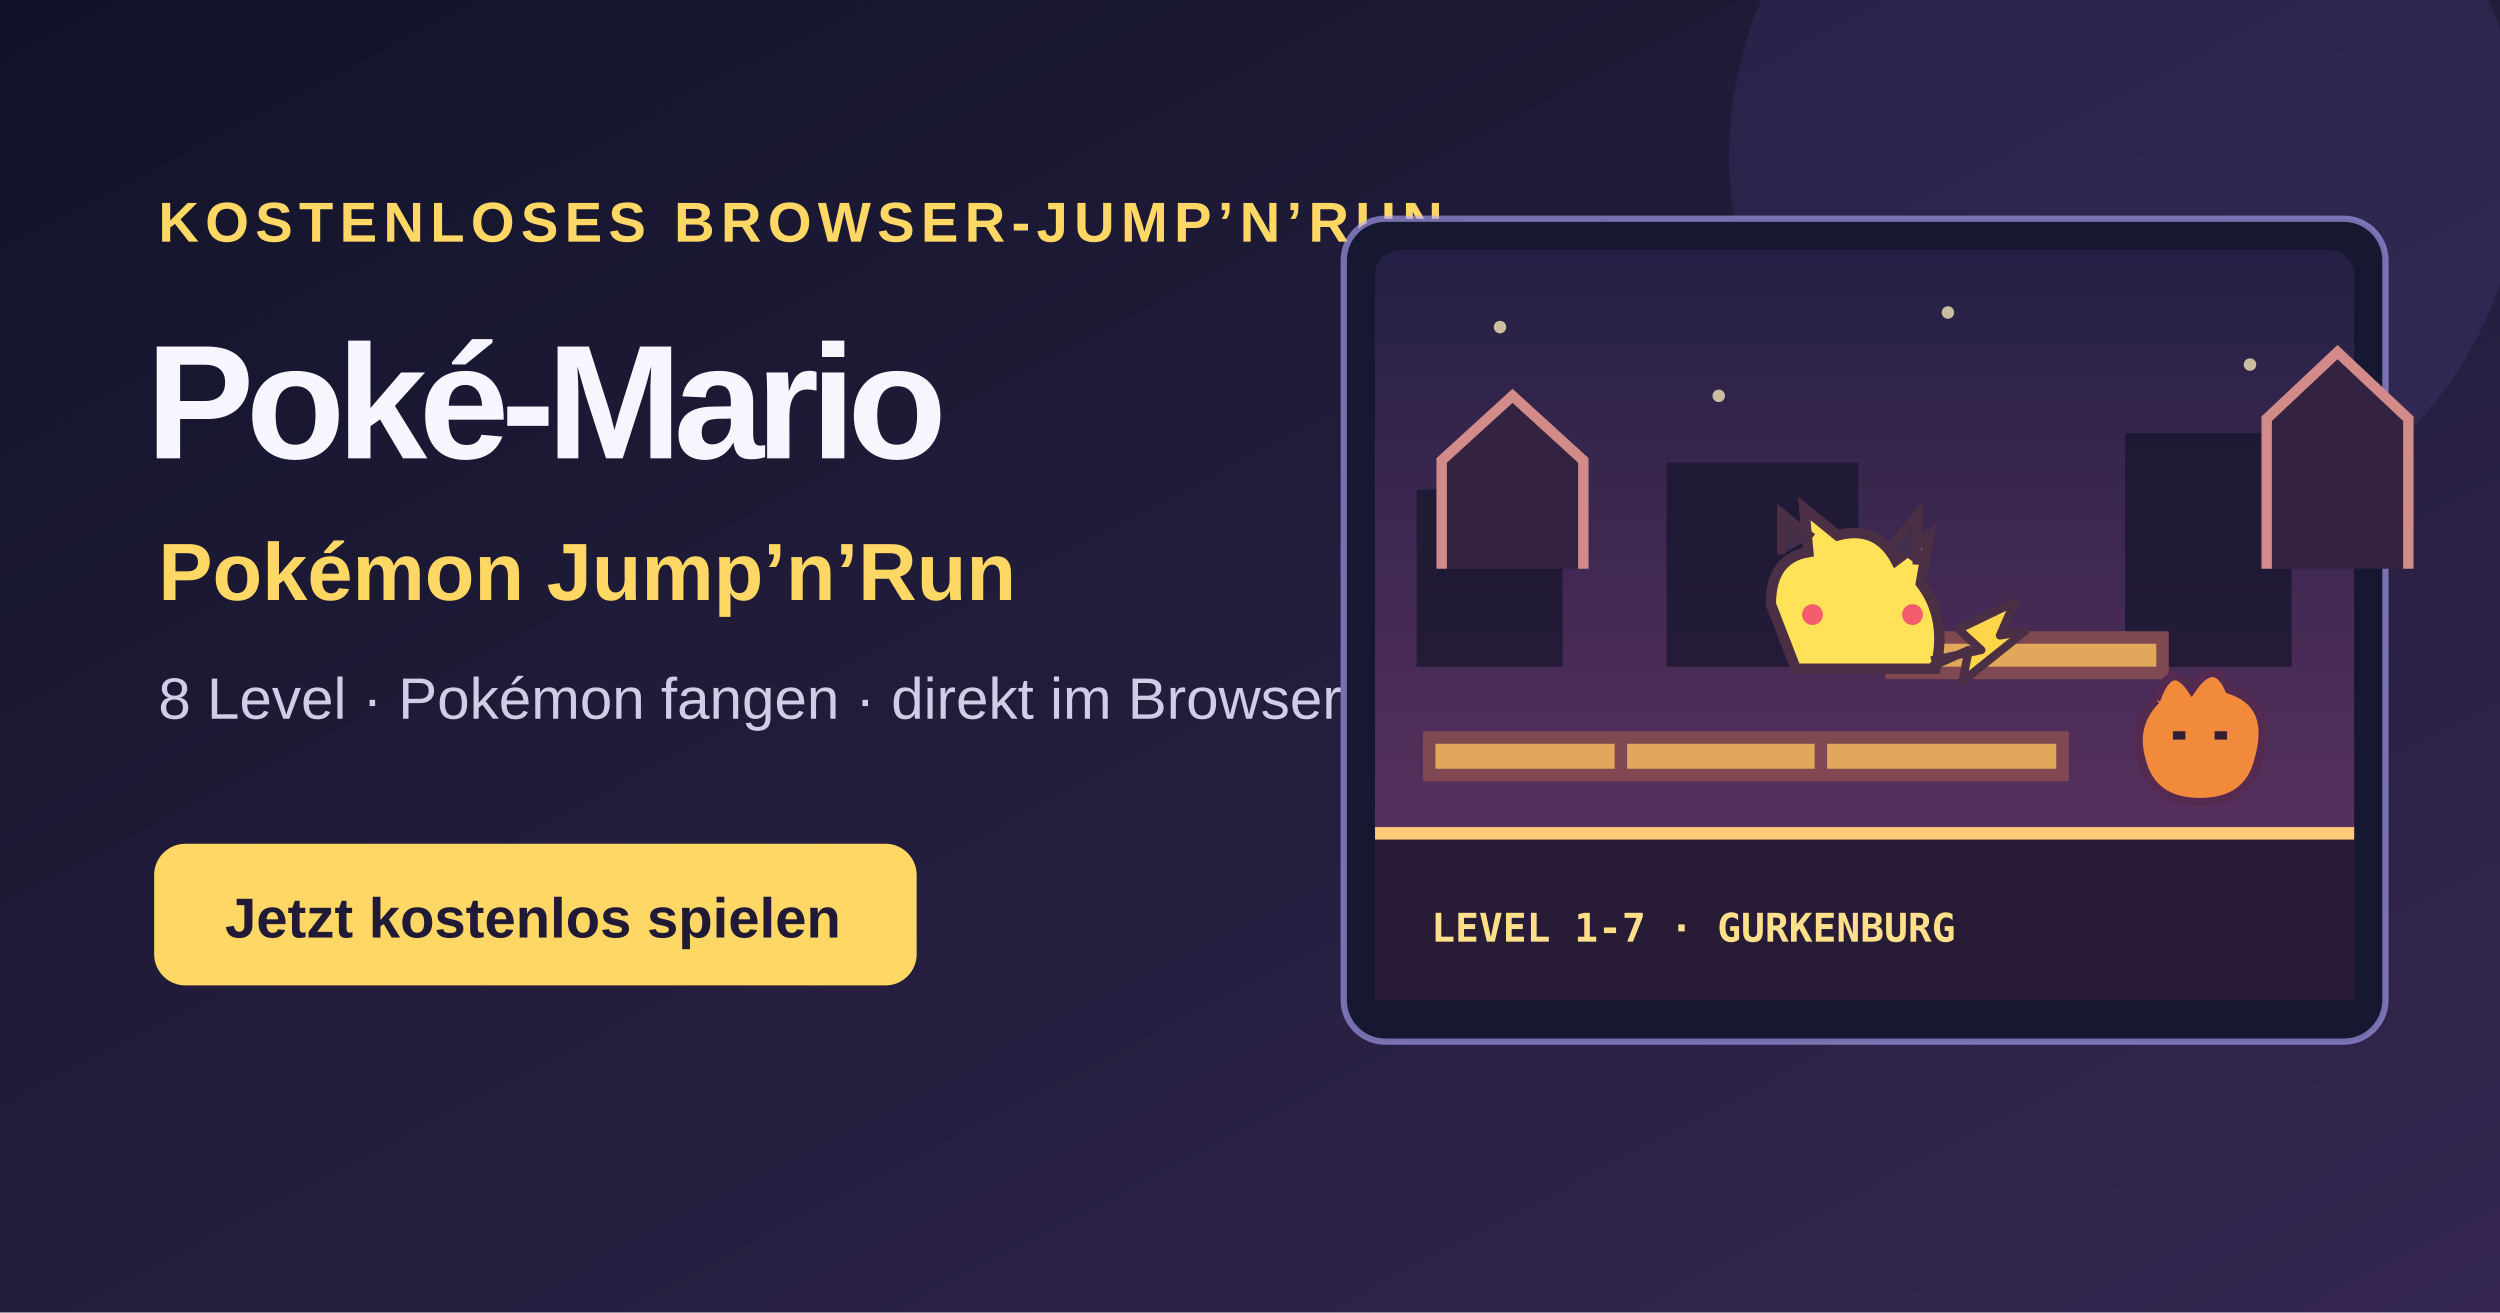
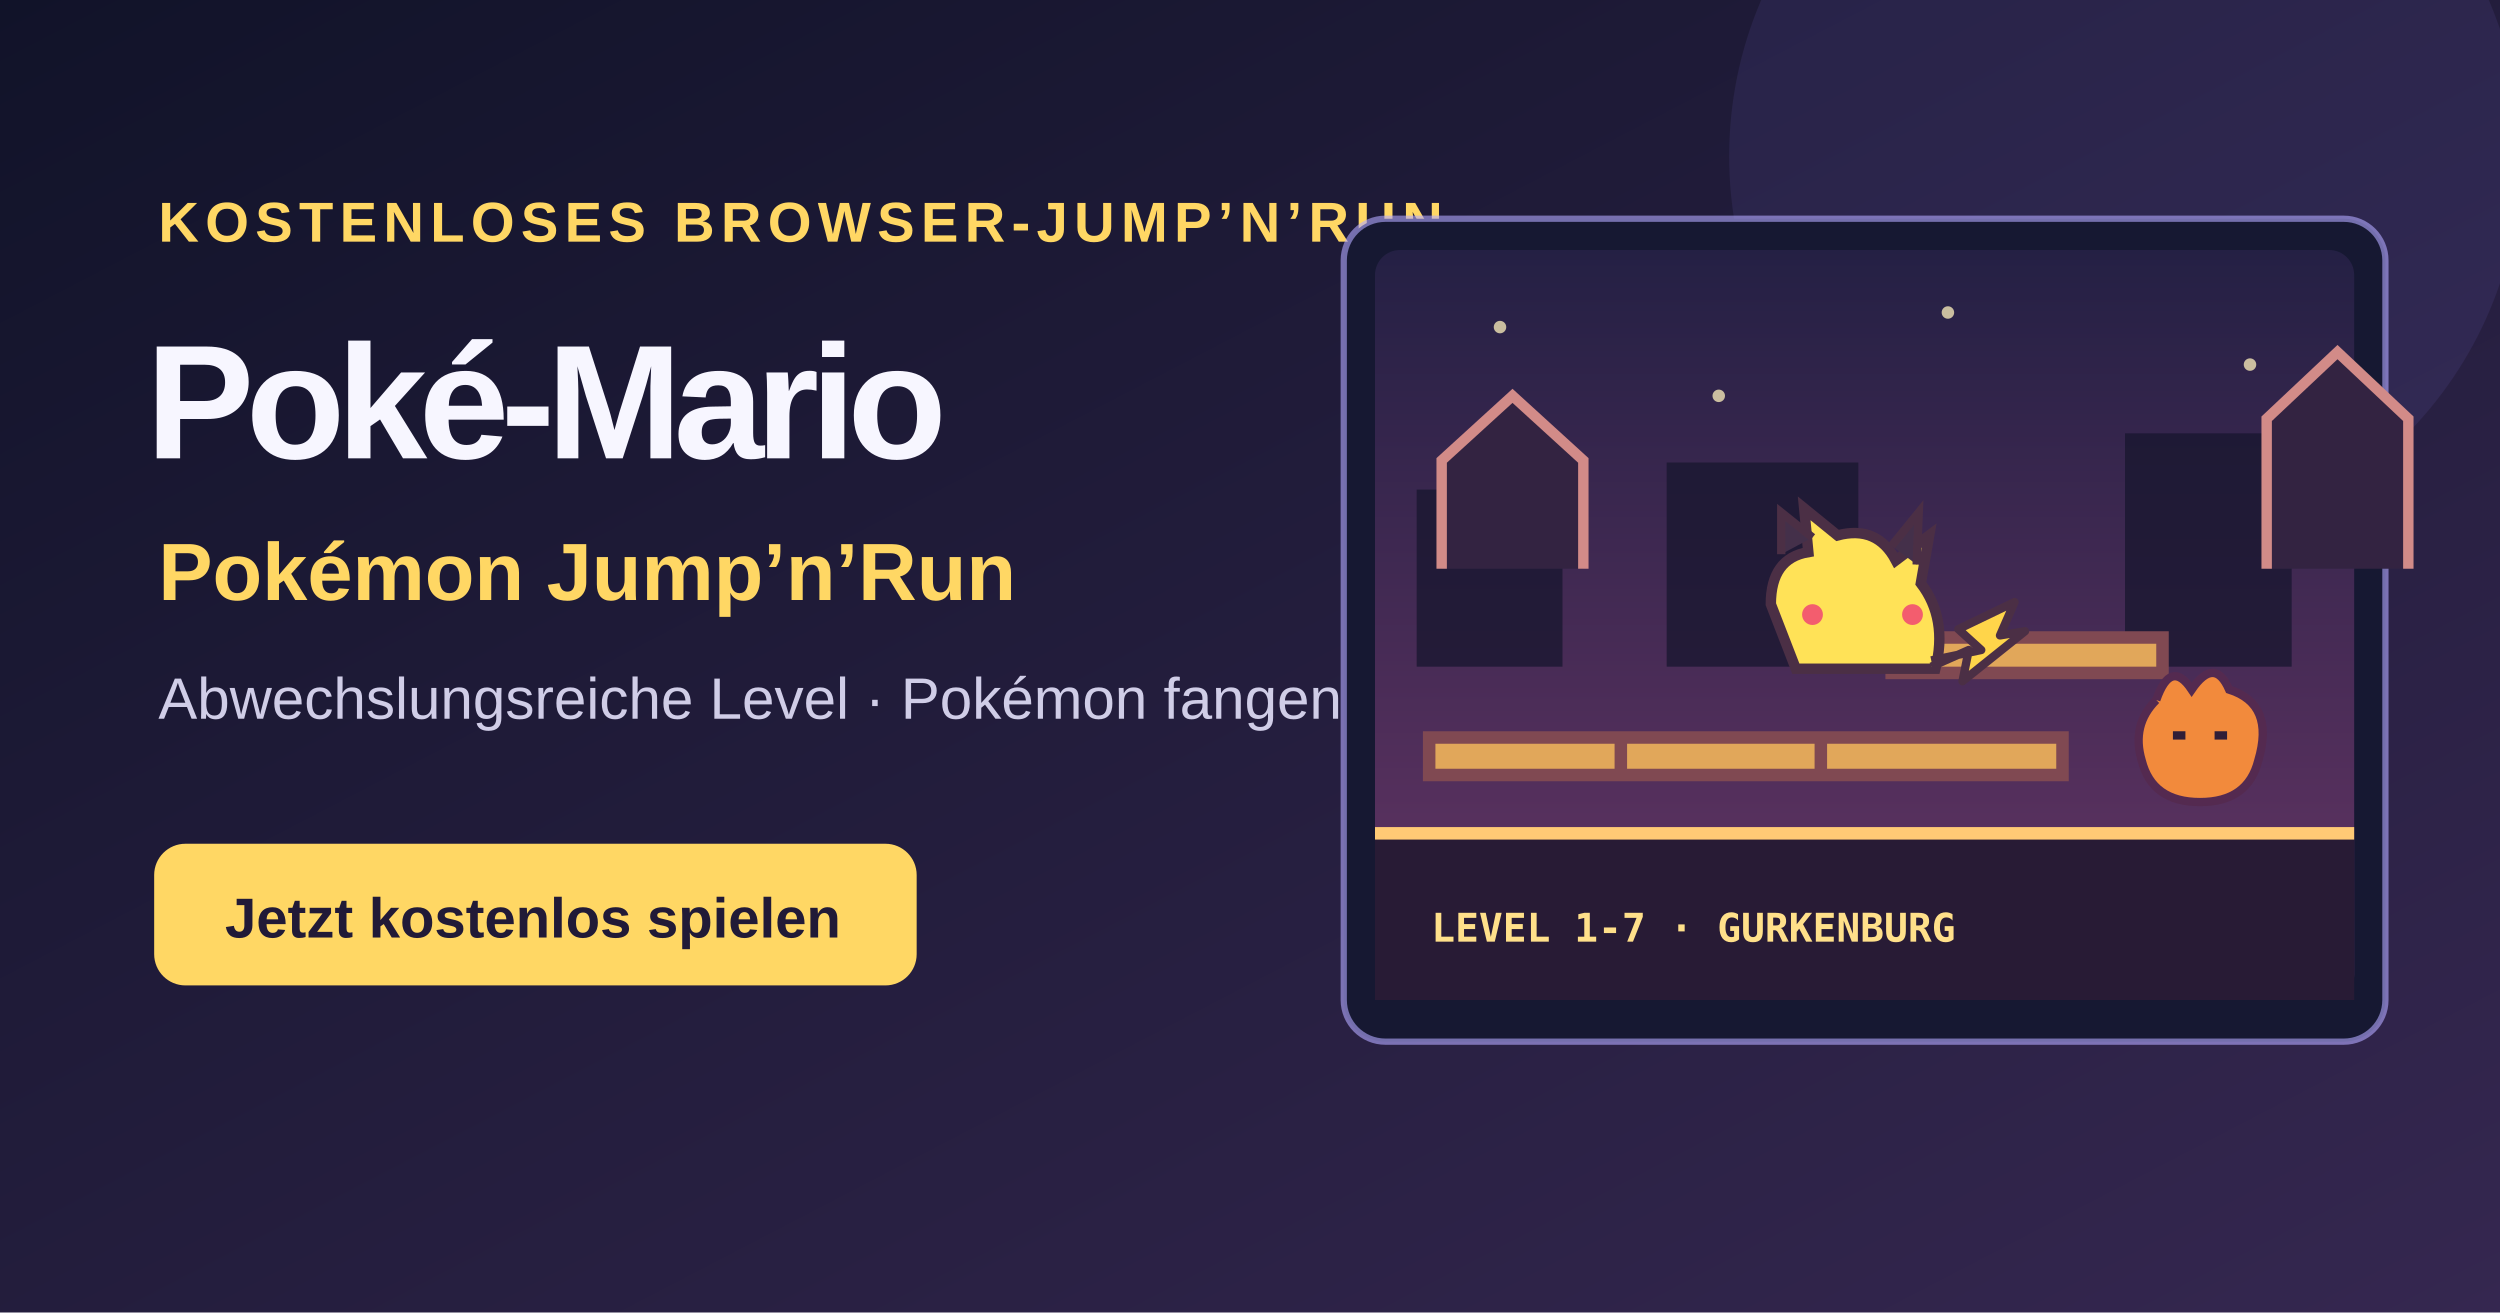
<svg xmlns="http://www.w3.org/2000/svg" width="1200" height="630" viewBox="0 0 1200 630">
  <defs>
    <linearGradient id="bg" x2="1" y2="1">
      <stop stop-color="#111329" />
      <stop offset="1" stop-color="#352750" />
    </linearGradient>
    <linearGradient id="sky" x2="0" y2="1">
      <stop stop-color="#242044" />
      <stop offset="1" stop-color="#663565" />
    </linearGradient>
  </defs>
  <rect width="1200" height="630" fill="url(#bg)" />
  <circle cx="1020" cy="75" r="190" fill="#8676e7" opacity=".1" />
  <text x="76" y="116" fill="#ffd764" font-family="Arial,sans-serif" font-size="27" font-weight="700" letter-spacing="3">KOSTENLOSES BROWSER-JUMP’N’RUN</text>
  <text x="70" y="220" fill="#f7f6ff" font-family="Arial,sans-serif" font-size="78" font-weight="900" letter-spacing="-4">Poké-Mario</text>
  <text x="76" y="288" fill="#ffd764" font-family="Arial,sans-serif" font-size="39" font-weight="700">Pokémon Jump’n’Run</text>
-   <text x="76" y="345" fill="#d0cde7" font-family="Arial,sans-serif" font-size="28">8 Level · Pokémon fangen · direkt im Browser spielen</text>
+   <text x="76" y="345" fill="#d0cde7" font-family="Arial,sans-serif" font-size="28">Abwechslungsreiche Level · Pokémon fangen · direkt im Browser spielen</text>
  <rect x="74" y="405" width="366" height="68" rx="15" fill="#ffd764" />
  <text x="108" y="450" fill="#211a37" font-family="Arial,sans-serif" font-size="27" font-weight="800">Jetzt kostenlos spielen</text>
  <rect x="645" y="105" width="500" height="395" rx="20" fill="#161832" stroke="#b3a9ff" stroke-opacity=".6" stroke-width="3" />
  <rect x="660" y="120" width="470" height="360" rx="12" fill="url(#sky)" />
  <g fill="#fff2bc" opacity=".75">
    <circle cx="720" cy="157" r="3" />
    <circle cx="825" cy="190" r="3" />
    <circle cx="935" cy="150" r="3" />
    <circle cx="1080" cy="175" r="3" />
  </g>
  <path d="M680 320V235h70v85zm120 0v-98h92v98zm220 0v-112h80v112z" fill="#17152e" opacity=".75" />
  <path d="M692 273v-52l34-31 34 31v52m328 0v-72l34-32 34 32v72" fill="#332341" stroke="#d28b88" stroke-width="5" />
  <path d="M686 354h188v18H686zm222-48h130v17H908zm-130 48h212v18H778z" fill="#e1a75a" stroke="#804952" stroke-width="6" />
  <path d="M660 400h470v80H660z" fill="#281b35" />
  <path d="M660 400h470" stroke="#ffca75" stroke-width="6" />
  <g transform="translate(850 265)">
    <path d="M0 25Q0 3 18 0l-2-21 16 13q19-5 28 12l16-12-4 23q13 17 7 41H12z" fill="#ffe257" stroke="#4b2f45" stroke-width="5" />
    <path d="M5 1v-20l15 12m38 4 13-16-1 25" fill="#44304a" stroke="#4b2f45" stroke-width="4" />
    <circle cx="20" cy="30" r="5" fill="#f35d6e" />
    <circle cx="68" cy="30" r="5" fill="#f35d6e" />
    <path d="m77 52 24-5-11-10 27-13-7 16 12-2-30 24 3-15-18 8" fill="#ffd54a" stroke="#4b2f45" stroke-width="4" stroke-linejoin="round" />
  </g>
  <g transform="translate(1035 328)">
    <path d="M0 8q7-20 17-5 11-16 18 0 22 7 14 34-5 20-28 20T-7 37Q-12 20 0 8" fill="#f28a3c" stroke="#542a50" stroke-width="4" />
    <path d="M8 25h6m14 0h6" stroke="#311e37" stroke-width="4" />
  </g>
  <text x="687" y="452" fill="#ffe08a" font-family="monospace" font-size="19" font-weight="700">LEVEL 1-7 · GURKENBURG</text>
</svg>
